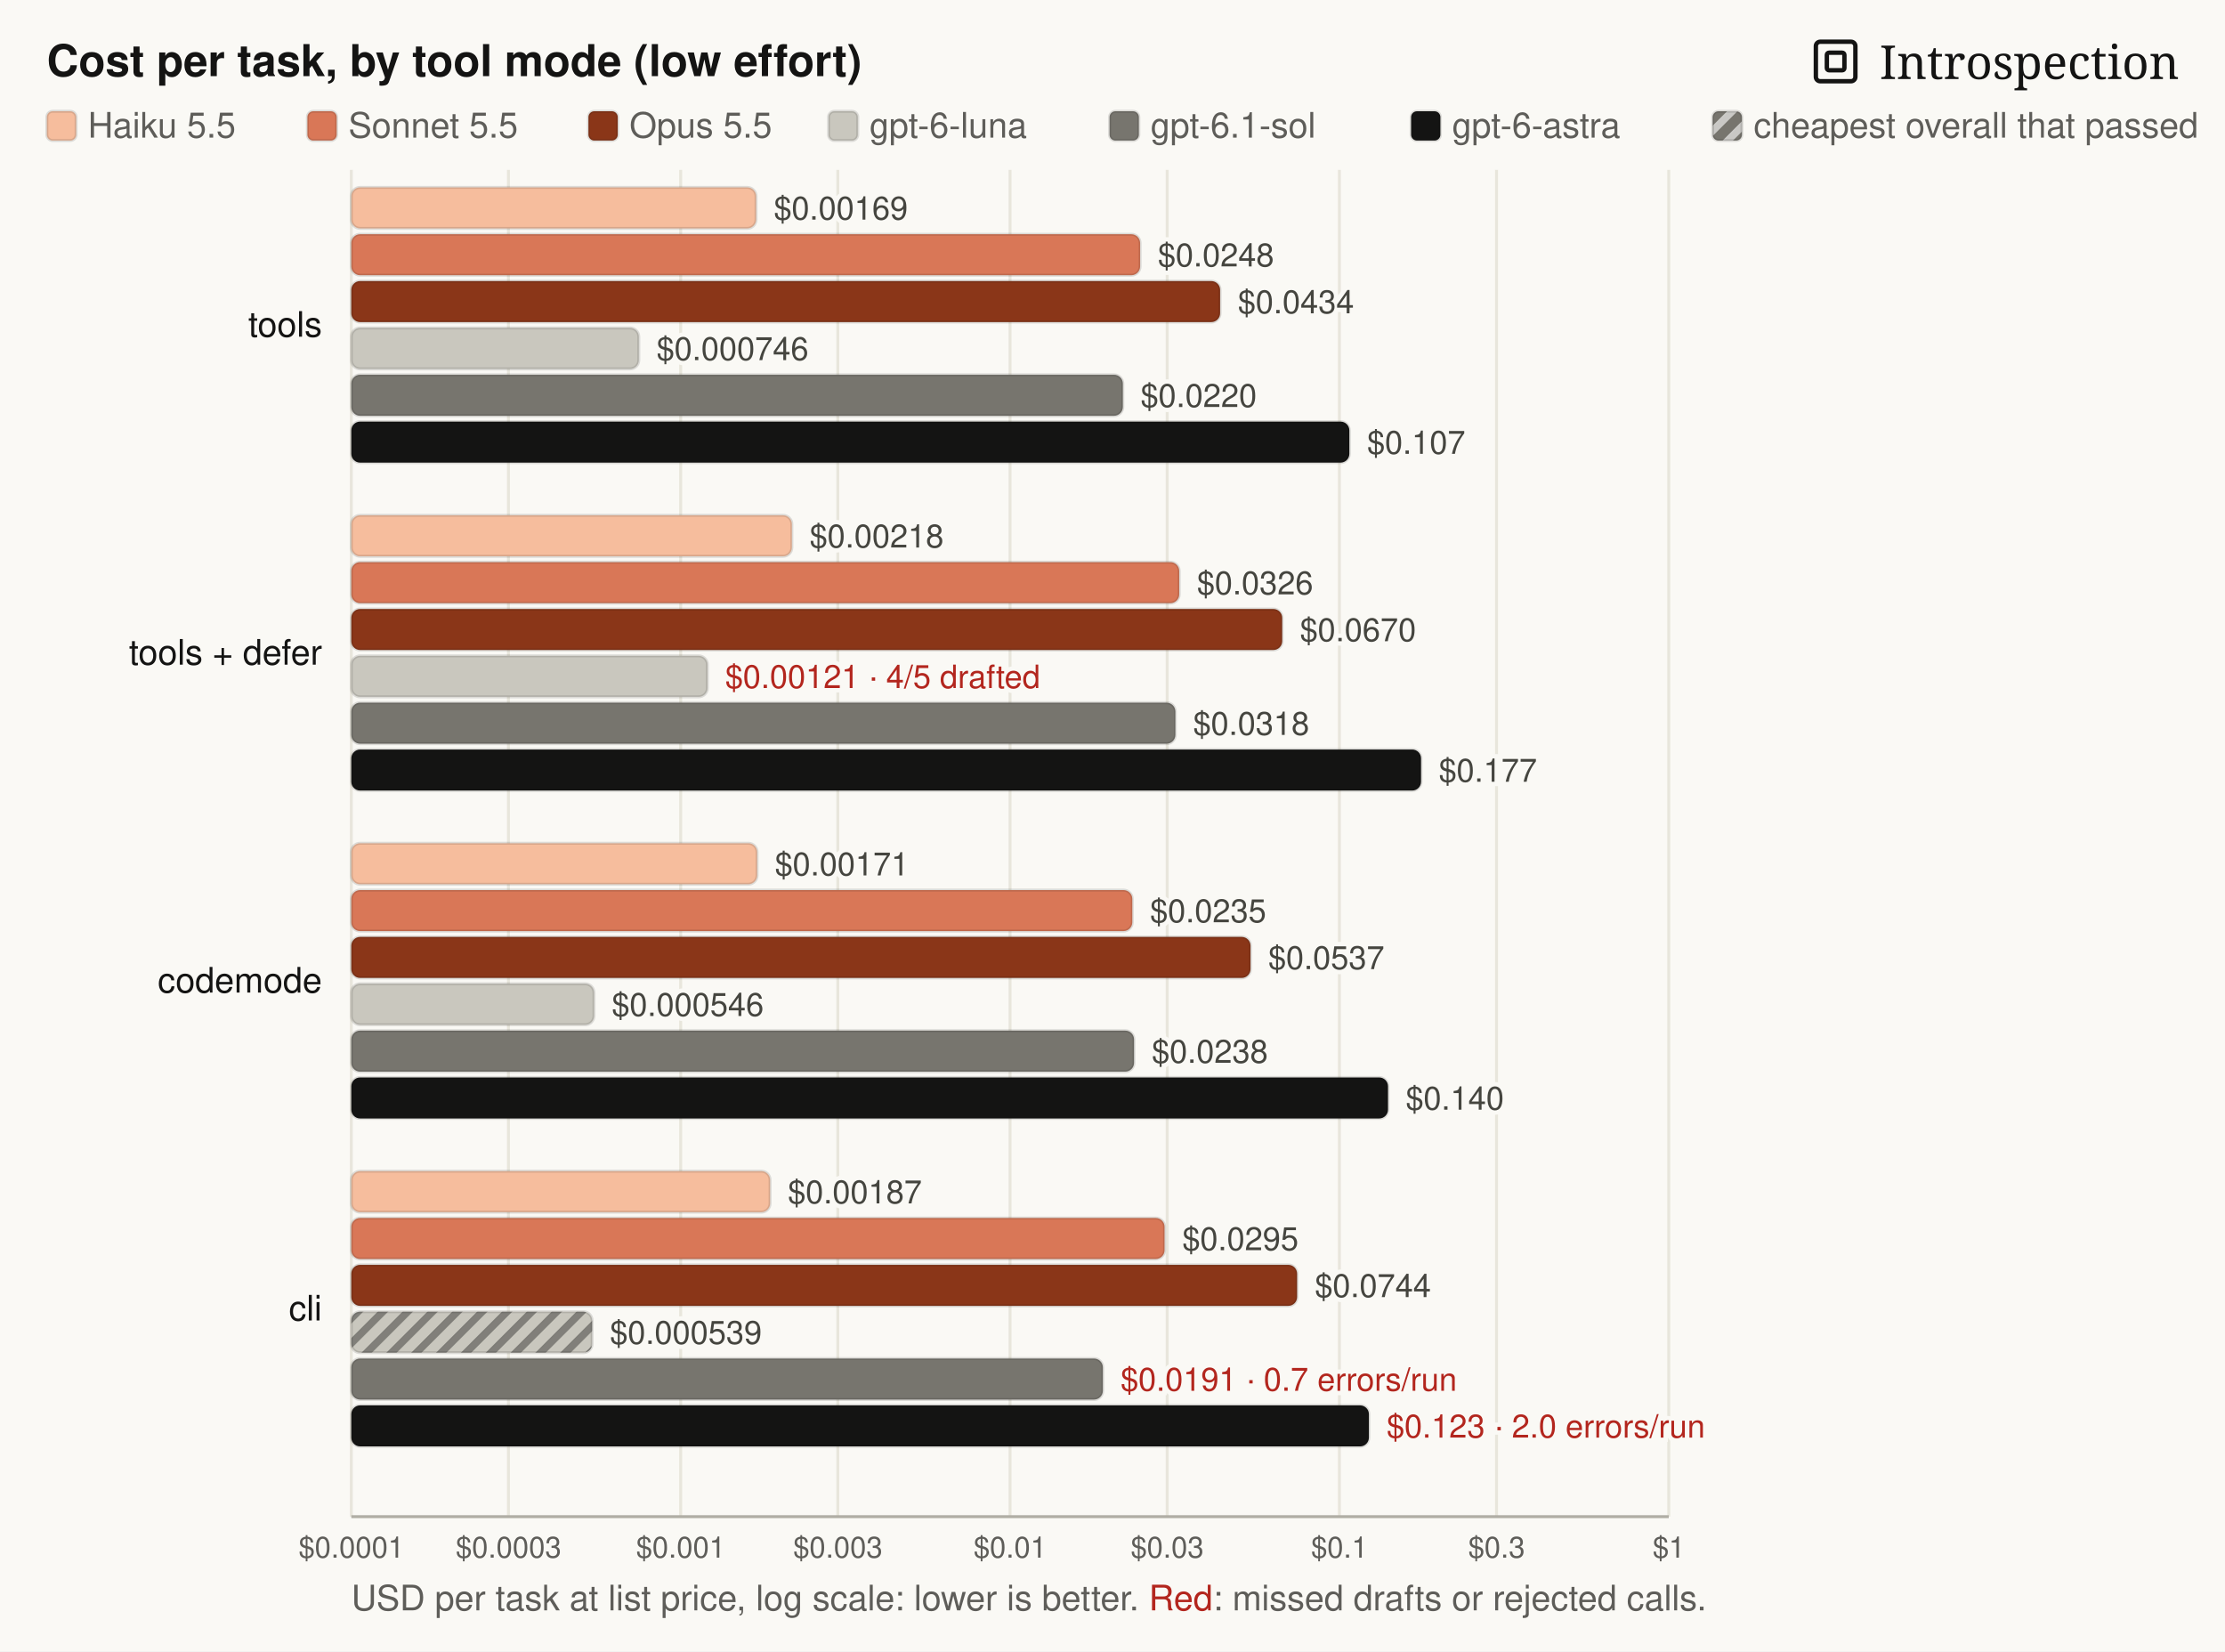
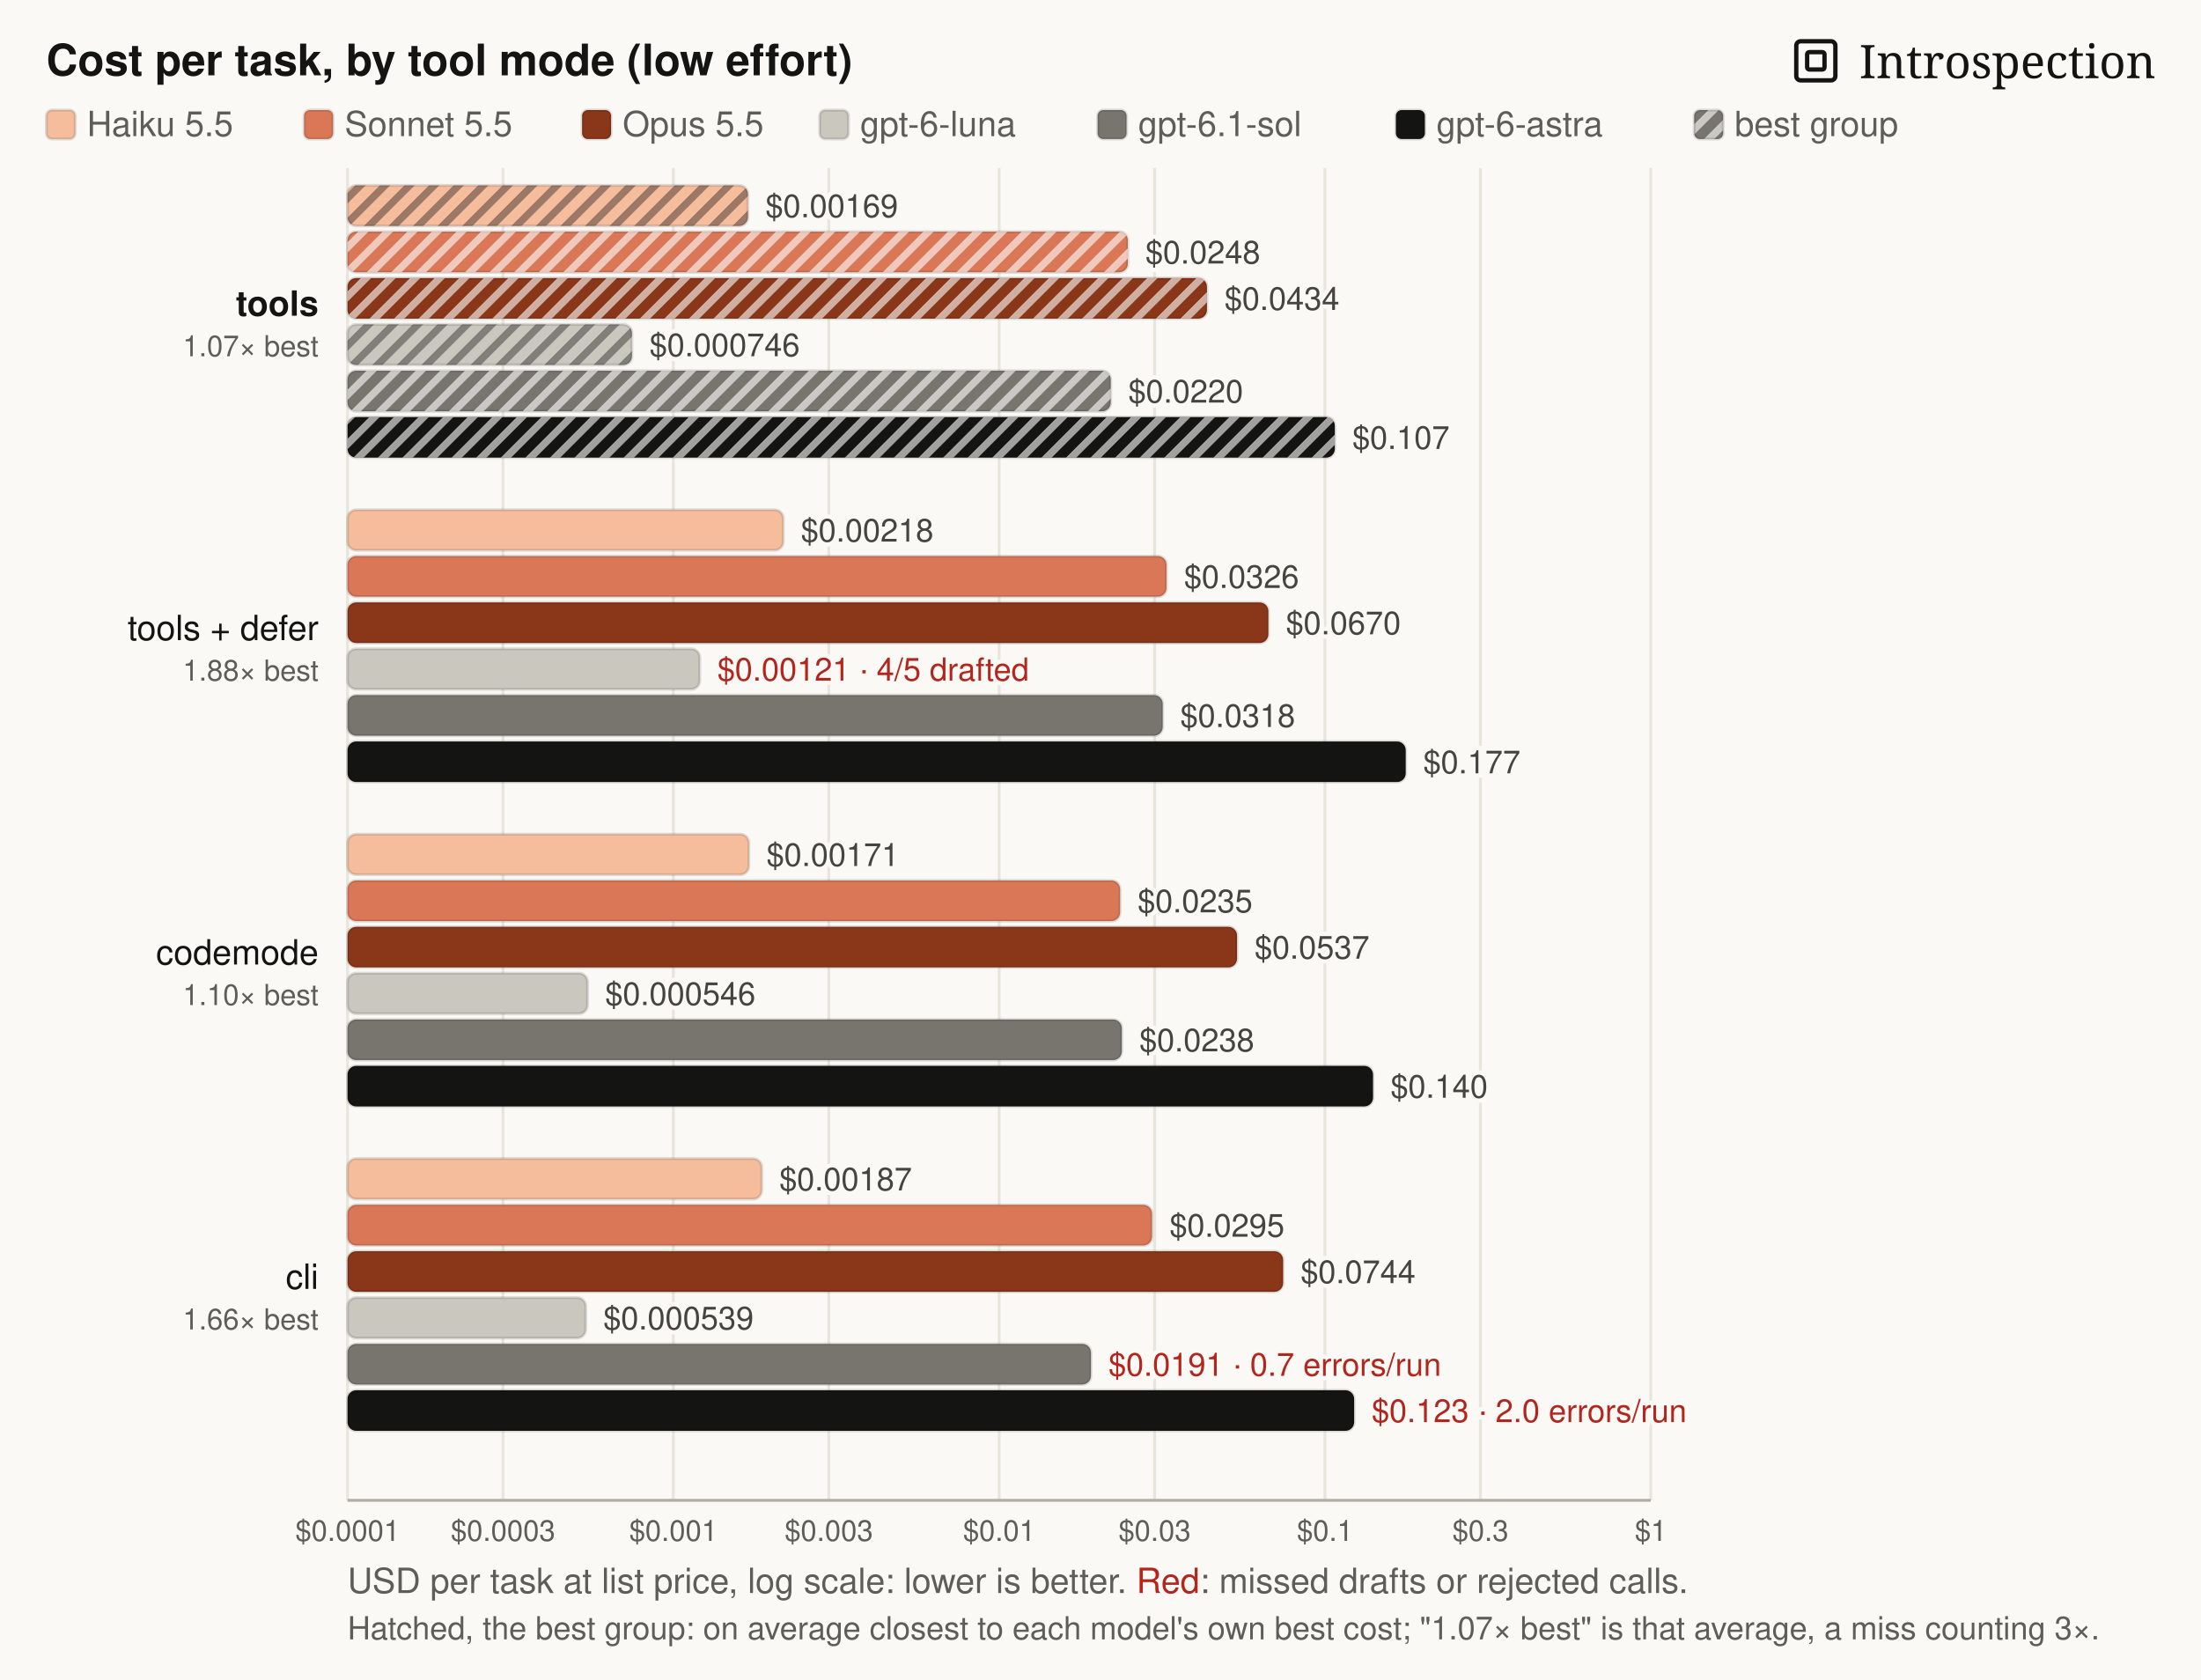
- <svg xmlns="http://www.w3.org/2000/svg" width="760" height="564" viewBox="0 0 760 564" font-family="-apple-system, Segoe UI, Helvetica, Arial, sans-serif">
+ <svg xmlns="http://www.w3.org/2000/svg" width="760" height="580" viewBox="0 0 760 580" font-family="-apple-system, Segoe UI, Helvetica, Arial, sans-serif">
  <defs>
    <pattern id="win-light" patternUnits="userSpaceOnUse" width="6" height="6" patternTransform="rotate(45)">
      <rect width="2.5" height="6" fill="#141413" opacity="0.4" />
    </pattern>
    <pattern id="win-dark" patternUnits="userSpaceOnUse" width="6" height="6" patternTransform="rotate(45)">
      <rect width="2.5" height="6" fill="#ffffff" opacity="0.6" />
    </pattern>
  </defs>
-   <rect width="760" height="564" fill="#faf9f5" />
+   <rect width="760" height="580" fill="#faf9f5" />
  <text x="16" y="26" font-size="15" font-weight="600" fill="#141413">Cost per task, by tool mode (low effort)</text>
  <g transform="translate(618 12) scale(0.75)" fill="none" stroke="#141413" stroke-width="2" stroke-linecap="round" stroke-linejoin="round">
    <rect x="3" y="3" width="18" height="18" rx="2" />
    <rect x="8" y="8" width="8" height="8" rx="1" />
  </g>
  <text x="642" y="27" font-size="16" font-family="Georgia, serif" fill="#141413">Introspection</text>
  <rect x="16" y="38" width="10" height="10" rx="2" fill="#f6bd9d" stroke="#0000001f" />
  <text x="30" y="47" font-size="12" fill="#5e5d59">Haiku 5.5</text>
  <rect x="105" y="38" width="10" height="10" rx="2" fill="#d97757" stroke="#0000001f" />
  <text x="119" y="47" font-size="12" fill="#5e5d59">Sonnet 5.5</text>
  <rect x="201" y="38" width="10" height="10" rx="2" fill="#8a3618" stroke="#0000001f" />
  <text x="215" y="47" font-size="12" fill="#5e5d59">Opus 5.5</text>
  <rect x="283" y="38" width="10" height="10" rx="2" fill="#c9c7be" stroke="#0000001f" />
  <text x="297" y="47" font-size="12" fill="#5e5d59">gpt-6-luna</text>
  <rect x="379" y="38" width="10" height="10" rx="2" fill="#77756e" stroke="#0000001f" />
  <text x="393" y="47" font-size="12" fill="#5e5d59">gpt-6.1-sol</text>
  <rect x="482" y="38" width="10" height="10" rx="2" fill="#141413" stroke="#0000001f" />
  <text x="496" y="47" font-size="12" fill="#5e5d59">gpt-6-astra</text>
  <rect x="585" y="38" width="10" height="10" rx="2" fill="#77756e" />
  <rect x="585" y="38" width="10" height="10" rx="2" fill="url(#win-dark)" stroke="#0000001f" />
-   <text x="599" y="47" font-size="12" fill="#5e5d59">cheapest overall that passed</text>
+   <text x="599" y="47" font-size="12" fill="#5e5d59">best group</text>
  <line x1="120" y1="58" x2="120" y2="518" stroke="#e8e6dc" />
  <text x="120" y="532" font-size="10" text-anchor="middle" fill="#5e5d59">$0.0001</text>
  <line x1="173.676" y1="58" x2="173.676" y2="518" stroke="#e8e6dc" />
  <text x="173.676" y="532" font-size="10" text-anchor="middle" fill="#5e5d59">$0.0003</text>
  <line x1="232.5" y1="58" x2="232.5" y2="518" stroke="#e8e6dc" />
  <text x="232.5" y="532" font-size="10" text-anchor="middle" fill="#5e5d59">$0.001</text>
  <line x1="286.176" y1="58" x2="286.176" y2="518" stroke="#e8e6dc" />
  <text x="286.176" y="532" font-size="10" text-anchor="middle" fill="#5e5d59">$0.003</text>
  <line x1="345" y1="58" x2="345" y2="518" stroke="#e8e6dc" />
  <text x="345" y="532" font-size="10" text-anchor="middle" fill="#5e5d59">$0.01</text>
  <line x1="398.676" y1="58" x2="398.676" y2="518" stroke="#e8e6dc" />
  <text x="398.676" y="532" font-size="10" text-anchor="middle" fill="#5e5d59">$0.03</text>
  <line x1="457.5" y1="58" x2="457.5" y2="518" stroke="#e8e6dc" />
  <text x="457.5" y="532" font-size="10" text-anchor="middle" fill="#5e5d59">$0.1</text>
  <line x1="511.176" y1="58" x2="511.176" y2="518" stroke="#e8e6dc" />
  <text x="511.176" y="532" font-size="10" text-anchor="middle" fill="#5e5d59">$0.3</text>
  <line x1="570" y1="58" x2="570" y2="518" stroke="#e8e6dc" />
  <text x="570" y="532" font-size="10" text-anchor="middle" fill="#5e5d59">$1</text>
  <line x1="120" y1="518" x2="570" y2="518" stroke="#b0aea5" />
-   <text x="110" y="115" font-size="12" text-anchor="end" fill="#141413">tools</text>
+   <text x="110" y="109" font-size="12" text-anchor="end" fill="#141413" font-weight="600">tools</text>
+   <text x="110" y="123" font-size="10" text-anchor="end" fill="#5e5d59">1.07× best</text>
  <rect x="120" y="64" width="138.252" height="14" rx="3" fill="#f6bd9d" stroke="#0000001f" />
+   <rect x="120" y="64" width="138.252" height="14" rx="3" fill="url(#win-light)" />
  <text x="264.252" y="75" font-size="11" stroke="#faf9f5" stroke-width="3" paint-order="stroke" fill="#45453f">$0.00169</text>
  <rect x="120" y="80" width="269.433" height="14" rx="3" fill="#d97757" stroke="#0000001f" />
+   <rect x="120" y="80" width="269.433" height="14" rx="3" fill="url(#win-dark)" />
  <text x="395.433" y="91" font-size="11" stroke="#faf9f5" stroke-width="3" paint-order="stroke" fill="#45453f">$0.0248</text>
  <rect x="120" y="96" width="296.756" height="14" rx="3" fill="#8a3618" stroke="#0000001f" />
+   <rect x="120" y="96" width="296.756" height="14" rx="3" fill="url(#win-dark)" />
  <text x="422.756" y="107" font-size="11" stroke="#faf9f5" stroke-width="3" paint-order="stroke" fill="#45453f">$0.0434</text>
  <rect x="120" y="112" width="98.203" height="14" rx="3" fill="#c9c7be" stroke="#0000001f" />
+   <rect x="120" y="112" width="98.203" height="14" rx="3" fill="url(#win-light)" />
  <text x="224.203" y="123" font-size="11" stroke="#faf9f5" stroke-width="3" paint-order="stroke" fill="#45453f">$0.000746</text>
  <rect x="120" y="128" width="263.531" height="14" rx="3" fill="#77756e" stroke="#0000001f" />
+   <rect x="120" y="128" width="263.531" height="14" rx="3" fill="url(#win-dark)" />
  <text x="389.531" y="139" font-size="11" stroke="#faf9f5" stroke-width="3" paint-order="stroke" fill="#45453f">$0.0220</text>
  <rect x="120" y="144" width="340.901" height="14" rx="3" fill="#141413" stroke="#0000001f" />
+   <rect x="120" y="144" width="340.901" height="14" rx="3" fill="url(#win-dark)" />
  <text x="466.901" y="155" font-size="11" stroke="#faf9f5" stroke-width="3" paint-order="stroke" fill="#45453f">$0.107</text>
-   <text x="110" y="227" font-size="12" text-anchor="end" fill="#141413">tools + defer</text>
+   <text x="110" y="221" font-size="12" text-anchor="end" fill="#141413" font-weight="400">tools + defer</text>
+   <text x="110" y="235" font-size="10" text-anchor="end" fill="#5e5d59">1.88× best</text>
  <rect x="120" y="176" width="150.479" height="14" rx="3" fill="#f6bd9d" stroke="#0000001f" />
  <text x="276.479" y="187" font-size="11" stroke="#faf9f5" stroke-width="3" paint-order="stroke" fill="#45453f">$0.00218</text>
  <rect x="120" y="192" width="282.791" height="14" rx="3" fill="#d97757" stroke="#0000001f" />
  <text x="408.791" y="203" font-size="11" stroke="#faf9f5" stroke-width="3" paint-order="stroke" fill="#45453f">$0.0326</text>
  <rect x="120" y="208" width="317.96" height="14" rx="3" fill="#8a3618" stroke="#0000001f" />
  <text x="443.96" y="219" font-size="11" stroke="#faf9f5" stroke-width="3" paint-order="stroke" fill="#45453f">$0.0670</text>
  <rect x="120" y="224" width="121.642" height="14" rx="3" fill="#c9c7be" stroke="#0000001f" />
  <text x="247.642" y="235" font-size="11" stroke="#faf9f5" stroke-width="3" paint-order="stroke" fill="#b3261e">$0.00121 · 4/5 drafted</text>
  <rect x="120" y="240" width="281.476" height="14" rx="3" fill="#77756e" stroke="#0000001f" />
  <text x="407.476" y="251" font-size="11" stroke="#faf9f5" stroke-width="3" paint-order="stroke" fill="#45453f">$0.0318</text>
  <rect x="120" y="256" width="365.383" height="14" rx="3" fill="#141413" stroke="#0000001f" />
  <text x="491.383" y="267" font-size="11" stroke="#faf9f5" stroke-width="3" paint-order="stroke" fill="#45453f">$0.177</text>
-   <text x="110" y="339" font-size="12" text-anchor="end" fill="#141413">codemode</text>
+   <text x="110" y="333" font-size="12" text-anchor="end" fill="#141413" font-weight="400">codemode</text>
+   <text x="110" y="347" font-size="10" text-anchor="end" fill="#5e5d59">1.10× best</text>
  <rect x="120" y="288" width="138.607" height="14" rx="3" fill="#f6bd9d" stroke="#0000001f" />
  <text x="264.607" y="299" font-size="11" stroke="#faf9f5" stroke-width="3" paint-order="stroke" fill="#45453f">$0.00171</text>
  <rect x="120" y="304" width="266.763" height="14" rx="3" fill="#d97757" stroke="#0000001f" />
  <text x="392.763" y="315" font-size="11" stroke="#faf9f5" stroke-width="3" paint-order="stroke" fill="#45453f">$0.0235</text>
  <rect x="120" y="320" width="307.144" height="14" rx="3" fill="#8a3618" stroke="#0000001f" />
  <text x="433.144" y="331" font-size="11" stroke="#faf9f5" stroke-width="3" paint-order="stroke" fill="#45453f">$0.0537</text>
  <rect x="120" y="336" width="82.898" height="14" rx="3" fill="#c9c7be" stroke="#0000001f" />
  <text x="208.898" y="347" font-size="11" stroke="#faf9f5" stroke-width="3" paint-order="stroke" fill="#45453f">$0.000546</text>
  <rect x="120" y="352" width="267.355" height="14" rx="3" fill="#77756e" stroke="#0000001f" />
  <text x="393.355" y="363" font-size="11" stroke="#faf9f5" stroke-width="3" paint-order="stroke" fill="#45453f">$0.0238</text>
  <rect x="120" y="368" width="354.099" height="14" rx="3" fill="#141413" stroke="#0000001f" />
  <text x="480.099" y="379" font-size="11" stroke="#faf9f5" stroke-width="3" paint-order="stroke" fill="#45453f">$0.140</text>
-   <text x="110" y="451" font-size="12" text-anchor="end" fill="#141413">cli</text>
+   <text x="110" y="445" font-size="12" text-anchor="end" fill="#141413" font-weight="400">cli</text>
+   <text x="110" y="459" font-size="10" text-anchor="end" fill="#5e5d59">1.66× best</text>
  <rect x="120" y="400" width="143.048" height="14" rx="3" fill="#f6bd9d" stroke="#0000001f" />
  <text x="269.048" y="411" font-size="11" stroke="#faf9f5" stroke-width="3" paint-order="stroke" fill="#45453f">$0.00187</text>
  <rect x="120" y="416" width="277.78" height="14" rx="3" fill="#d97757" stroke="#0000001f" />
  <text x="403.78" y="427" font-size="11" stroke="#faf9f5" stroke-width="3" paint-order="stroke" fill="#45453f">$0.0295</text>
  <rect x="120" y="432" width="323.051" height="14" rx="3" fill="#8a3618" stroke="#0000001f" />
  <text x="449.051" y="443" font-size="11" stroke="#faf9f5" stroke-width="3" paint-order="stroke" fill="#45453f">$0.0744</text>
  <rect x="120" y="448" width="82.271" height="14" rx="3" fill="#c9c7be" stroke="#0000001f" />
-   <rect x="120" y="448" width="82.271" height="14" rx="3" fill="url(#win-light)" />
  <text x="208.271" y="459" font-size="11" stroke="#faf9f5" stroke-width="3" paint-order="stroke" fill="#45453f">$0.000539</text>
  <rect x="120" y="464" width="256.701" height="14" rx="3" fill="#77756e" stroke="#0000001f" />
  <text x="382.701" y="475" font-size="11" stroke="#faf9f5" stroke-width="3" paint-order="stroke" fill="#b3261e">$0.0191 · 0.7 errors/run</text>
  <rect x="120" y="480" width="347.578" height="14" rx="3" fill="#141413" stroke="#0000001f" />
  <text x="473.578" y="491" font-size="11" stroke="#faf9f5" stroke-width="3" paint-order="stroke" fill="#b3261e">$0.123 · 2.0 errors/run</text>
  <text x="120" y="550" font-size="12" fill="#5e5d59">USD per task at list price, log scale: lower is better. <tspan fill="#b3261e">Red</tspan>: missed drafts or rejected calls.</text>
+   <text x="120" y="566" font-size="11" fill="#5e5d59">Hatched, the best group: on average closest to each model's own best cost; "1.07× best" is that average, a miss counting 3×.</text>
</svg>
